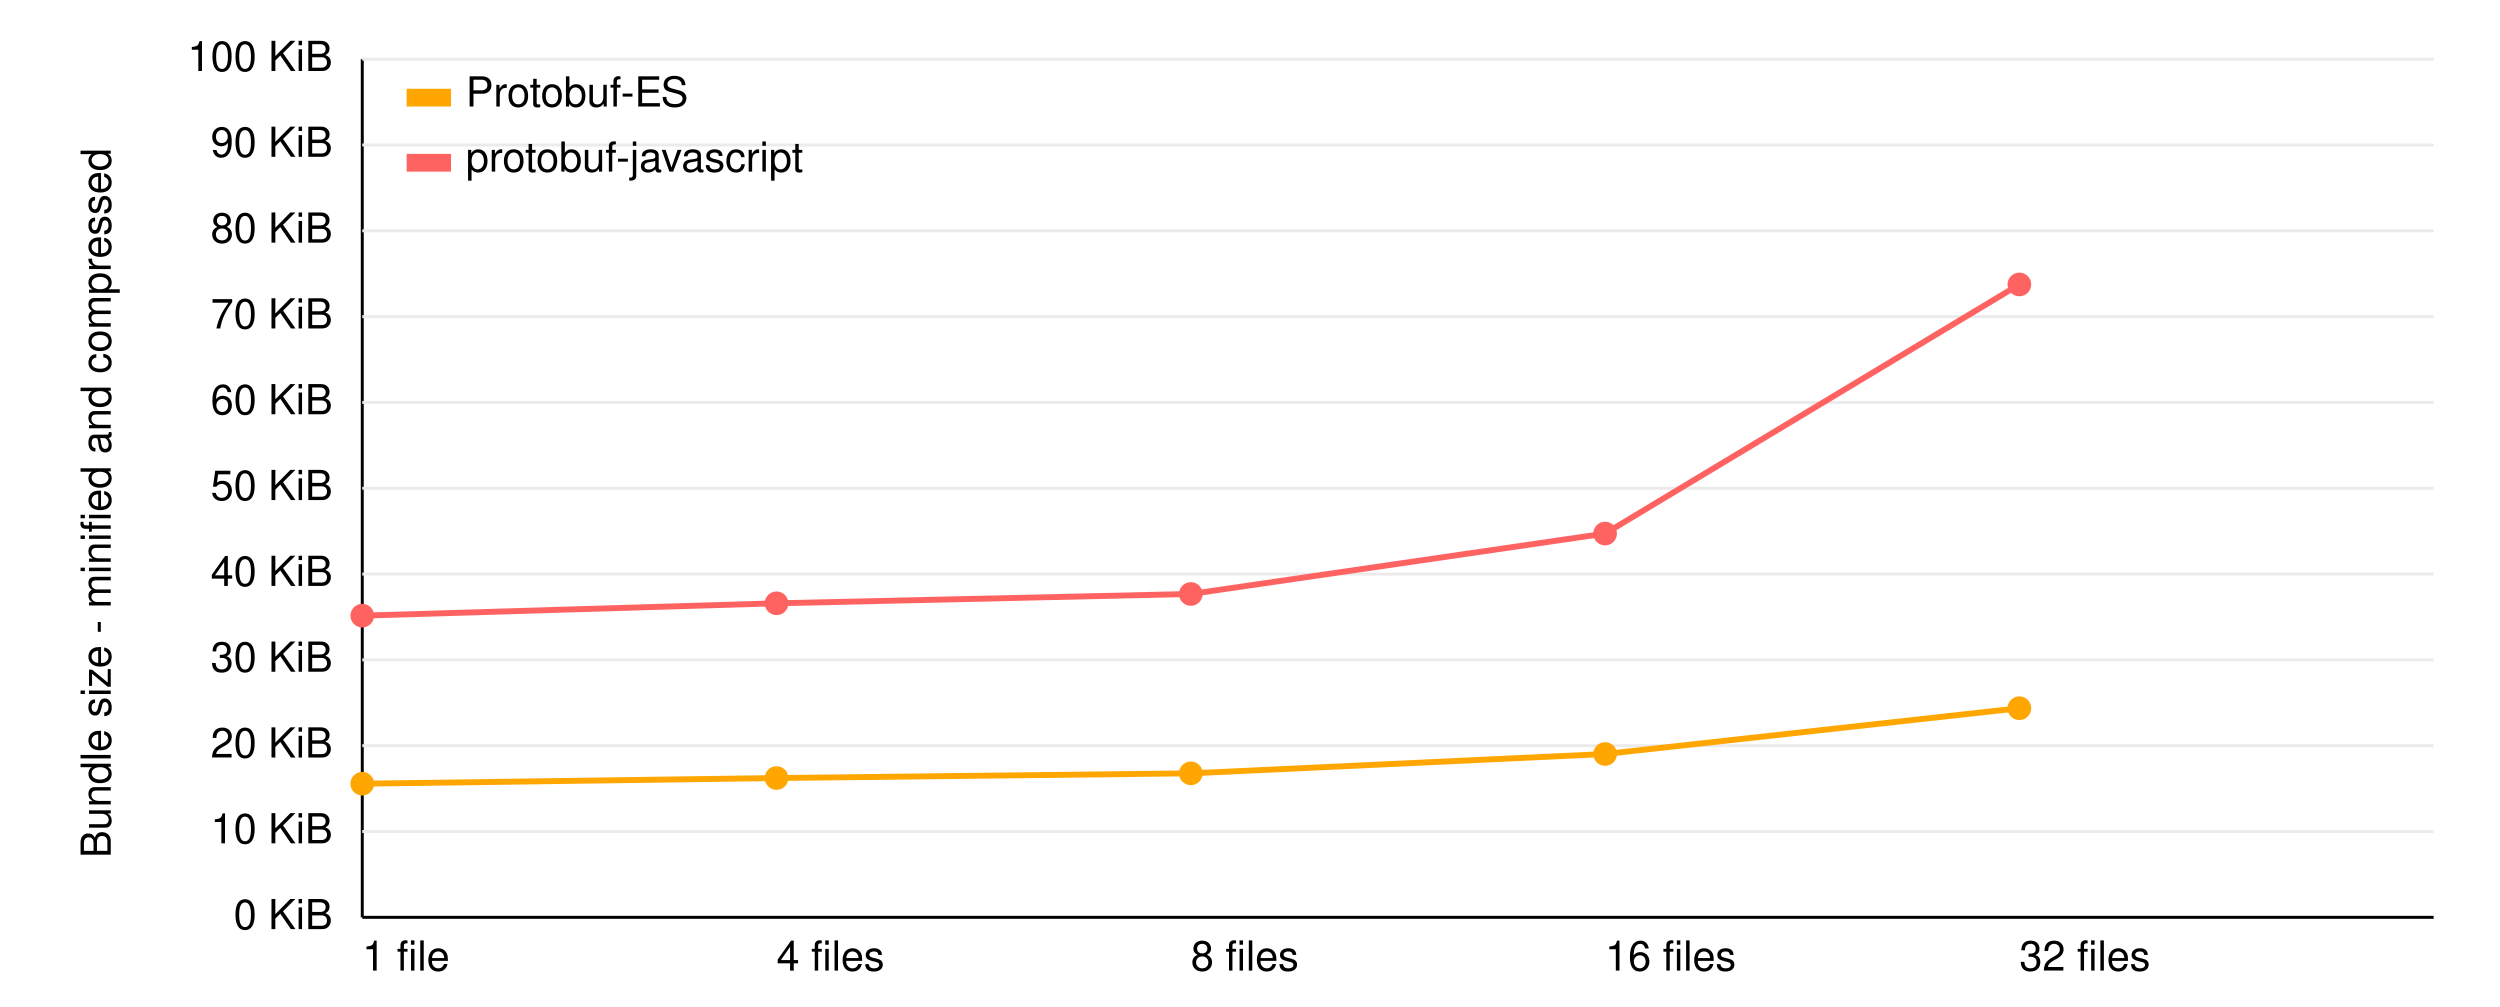
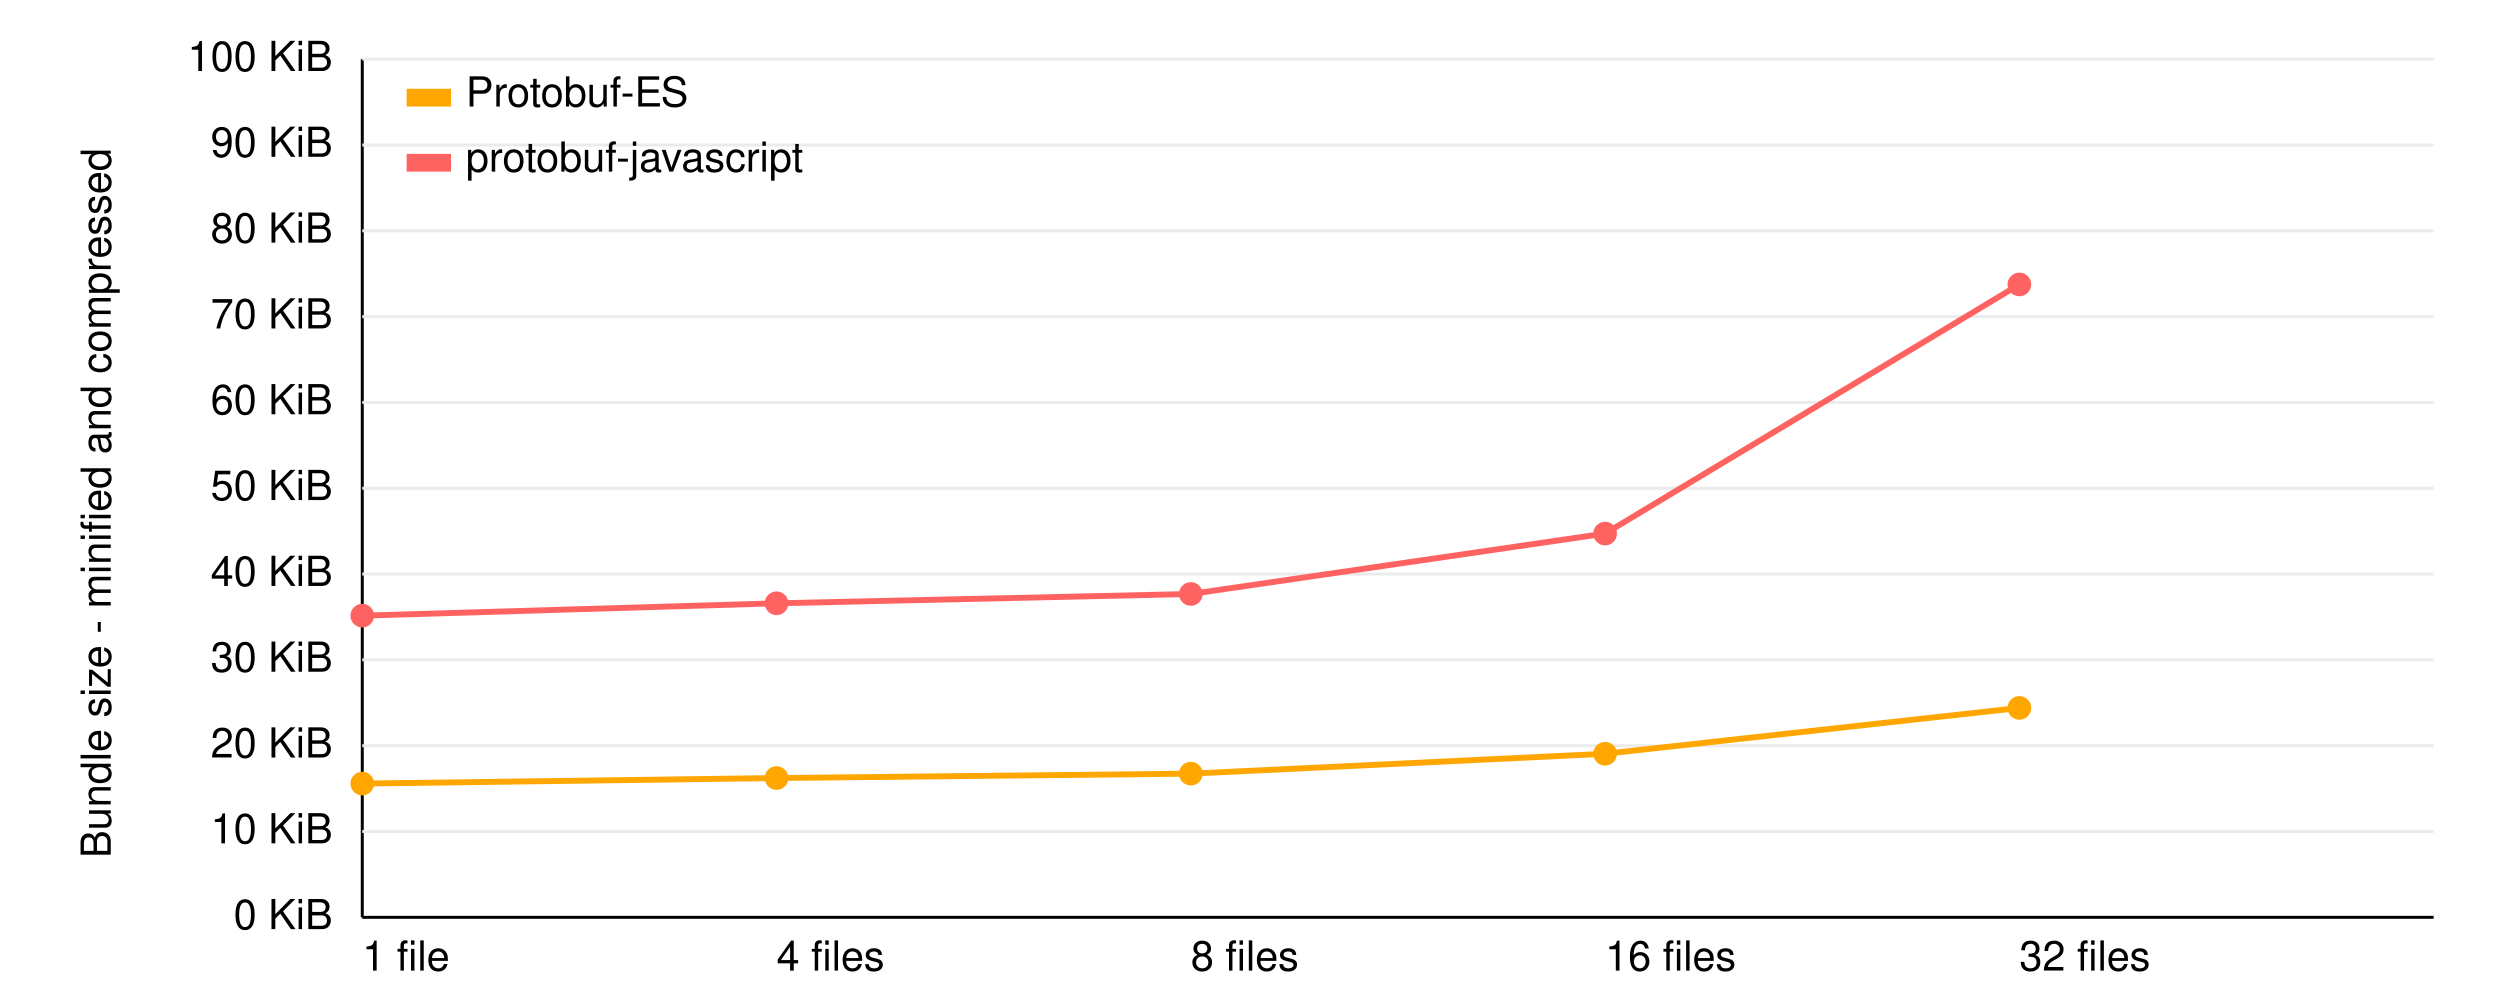
<svg xmlns="http://www.w3.org/2000/svg" version="1.1" width="820px" height="330px" viewBox="0 0 820 340" class="chart">
  <style>
      
      text {
        font: 14px Verdana, Helvetica, Arial, sans-serif;
      }
      
    </style>
  <g transform="translate(110,310)">
    <line y1="0" x2="700" stroke="black" />
    <text x="0" y="18" text-anchor="start">1 file</text>
    <text x="140" y="18" text-anchor="start">4 files</text>
    <text x="280" y="18" text-anchor="start">8 files</text>
    <text x="420" y="18" text-anchor="start">16 files</text>
    <text x="560" y="18" text-anchor="start">32 files</text>
  </g>
  <g transform="translate(110, 20)">
    <line x1="0" x2="0" y1="0" y2="290" stroke="black" />
    <g transform="rotate(-90), translate(-150,-85)">
      <text text-anchor="middle">Bundle size - minified and compressed</text>
    </g>
    <text x="-10" y="4" text-anchor="end">100 KiB</text>
    <line x1="0" x2="700" y1="0" y2="0" stroke="#ebebeb" />
    <text x="-10" y="33" text-anchor="end">90 KiB</text>
    <line x1="0" x2="700" y1="29" y2="29" stroke="#ebebeb" />
    <text x="-10" y="62" text-anchor="end">80 KiB</text>
    <line x1="0" x2="700" y1="58" y2="58" stroke="#ebebeb" />
    <text x="-10" y="91" text-anchor="end">70 KiB</text>
    <line x1="0" x2="700" y1="87" y2="87" stroke="#ebebeb" />
    <text x="-10" y="120" text-anchor="end">60 KiB</text>
    <line x1="0" x2="700" y1="116" y2="116" stroke="#ebebeb" />
    <text x="-10" y="149" text-anchor="end">50 KiB</text>
    <line x1="0" x2="700" y1="145" y2="145" stroke="#ebebeb" />
    <text x="-10" y="178" text-anchor="end">40 KiB</text>
    <line x1="0" x2="700" y1="174" y2="174" stroke="#ebebeb" />
    <text x="-10" y="207" text-anchor="end">30 KiB</text>
    <line x1="0" x2="700" y1="203" y2="203" stroke="#ebebeb" />
    <text x="-10" y="236" text-anchor="end">20 KiB</text>
    <line x1="0" x2="700" y1="232" y2="232" stroke="#ebebeb" />
    <text x="-10" y="265" text-anchor="end">10 KiB</text>
    <line x1="0" x2="700" y1="261" y2="261" stroke="#ebebeb" />
    <text x="-10" y="294" text-anchor="end">0 KiB</text>
  </g>
  <g transform="translate(110, 20)">
-     <polyline fill="none" stroke="#ffa600" stroke-width="2" points="0,244.843 140,242.929 280,241.34 420,234.807 560,219.332">
+     <polyline fill="none" stroke="#ffa600" stroke-width="2" points="0,244.801 140,242.929 280,241.445 420,234.722 560,219.228">
    </polyline>
-     <circle cx="0" cy="244.843" r="4" fill="#ffa600" />
+     <circle cx="0" cy="244.801" r="4" fill="#ffa600" />
    <circle cx="140" cy="242.929" r="4" fill="#ffa600" />
-     <circle cx="280" cy="241.34" r="4" fill="#ffa600" />
-     <circle cx="420" cy="234.807" r="4" fill="#ffa600" />
-     <circle cx="560" cy="219.332" r="4" fill="#ffa600" />
+     <circle cx="280" cy="241.445" r="4" fill="#ffa600" />
+     <circle cx="420" cy="234.722" r="4" fill="#ffa600" />
+     <circle cx="560" cy="219.228" r="4" fill="#ffa600" />
  </g>
  <g transform="translate(110, 20)">
    <polyline fill="none" stroke="#ff6361" stroke-width="2" points="0,188.05 140,183.875 280,180.726 420,160.313 560,76.125">
    </polyline>
    <circle cx="0" cy="188.05" r="4" fill="#ff6361" />
    <circle cx="140" cy="183.875" r="4" fill="#ff6361" />
    <circle cx="280" cy="180.726" r="4" fill="#ff6361" />
    <circle cx="420" cy="160.313" r="4" fill="#ff6361" />
    <circle cx="560" cy="76.125" r="4" fill="#ff6361" />
  </g>
  <g transform="translate(125, 30)">
    <g transform="translate(0, 0)">
      <rect width="15" height="6" fill="#ffa600" />
      <text x="20" y="6">Protobuf-ES</text>
    </g>
    <g transform="translate(0, 22)">
      <rect width="15" height="6" fill="#ff6361" />
      <text x="20" y="6">protobuf-javascript</text>
    </g>
  </g>
</svg>
